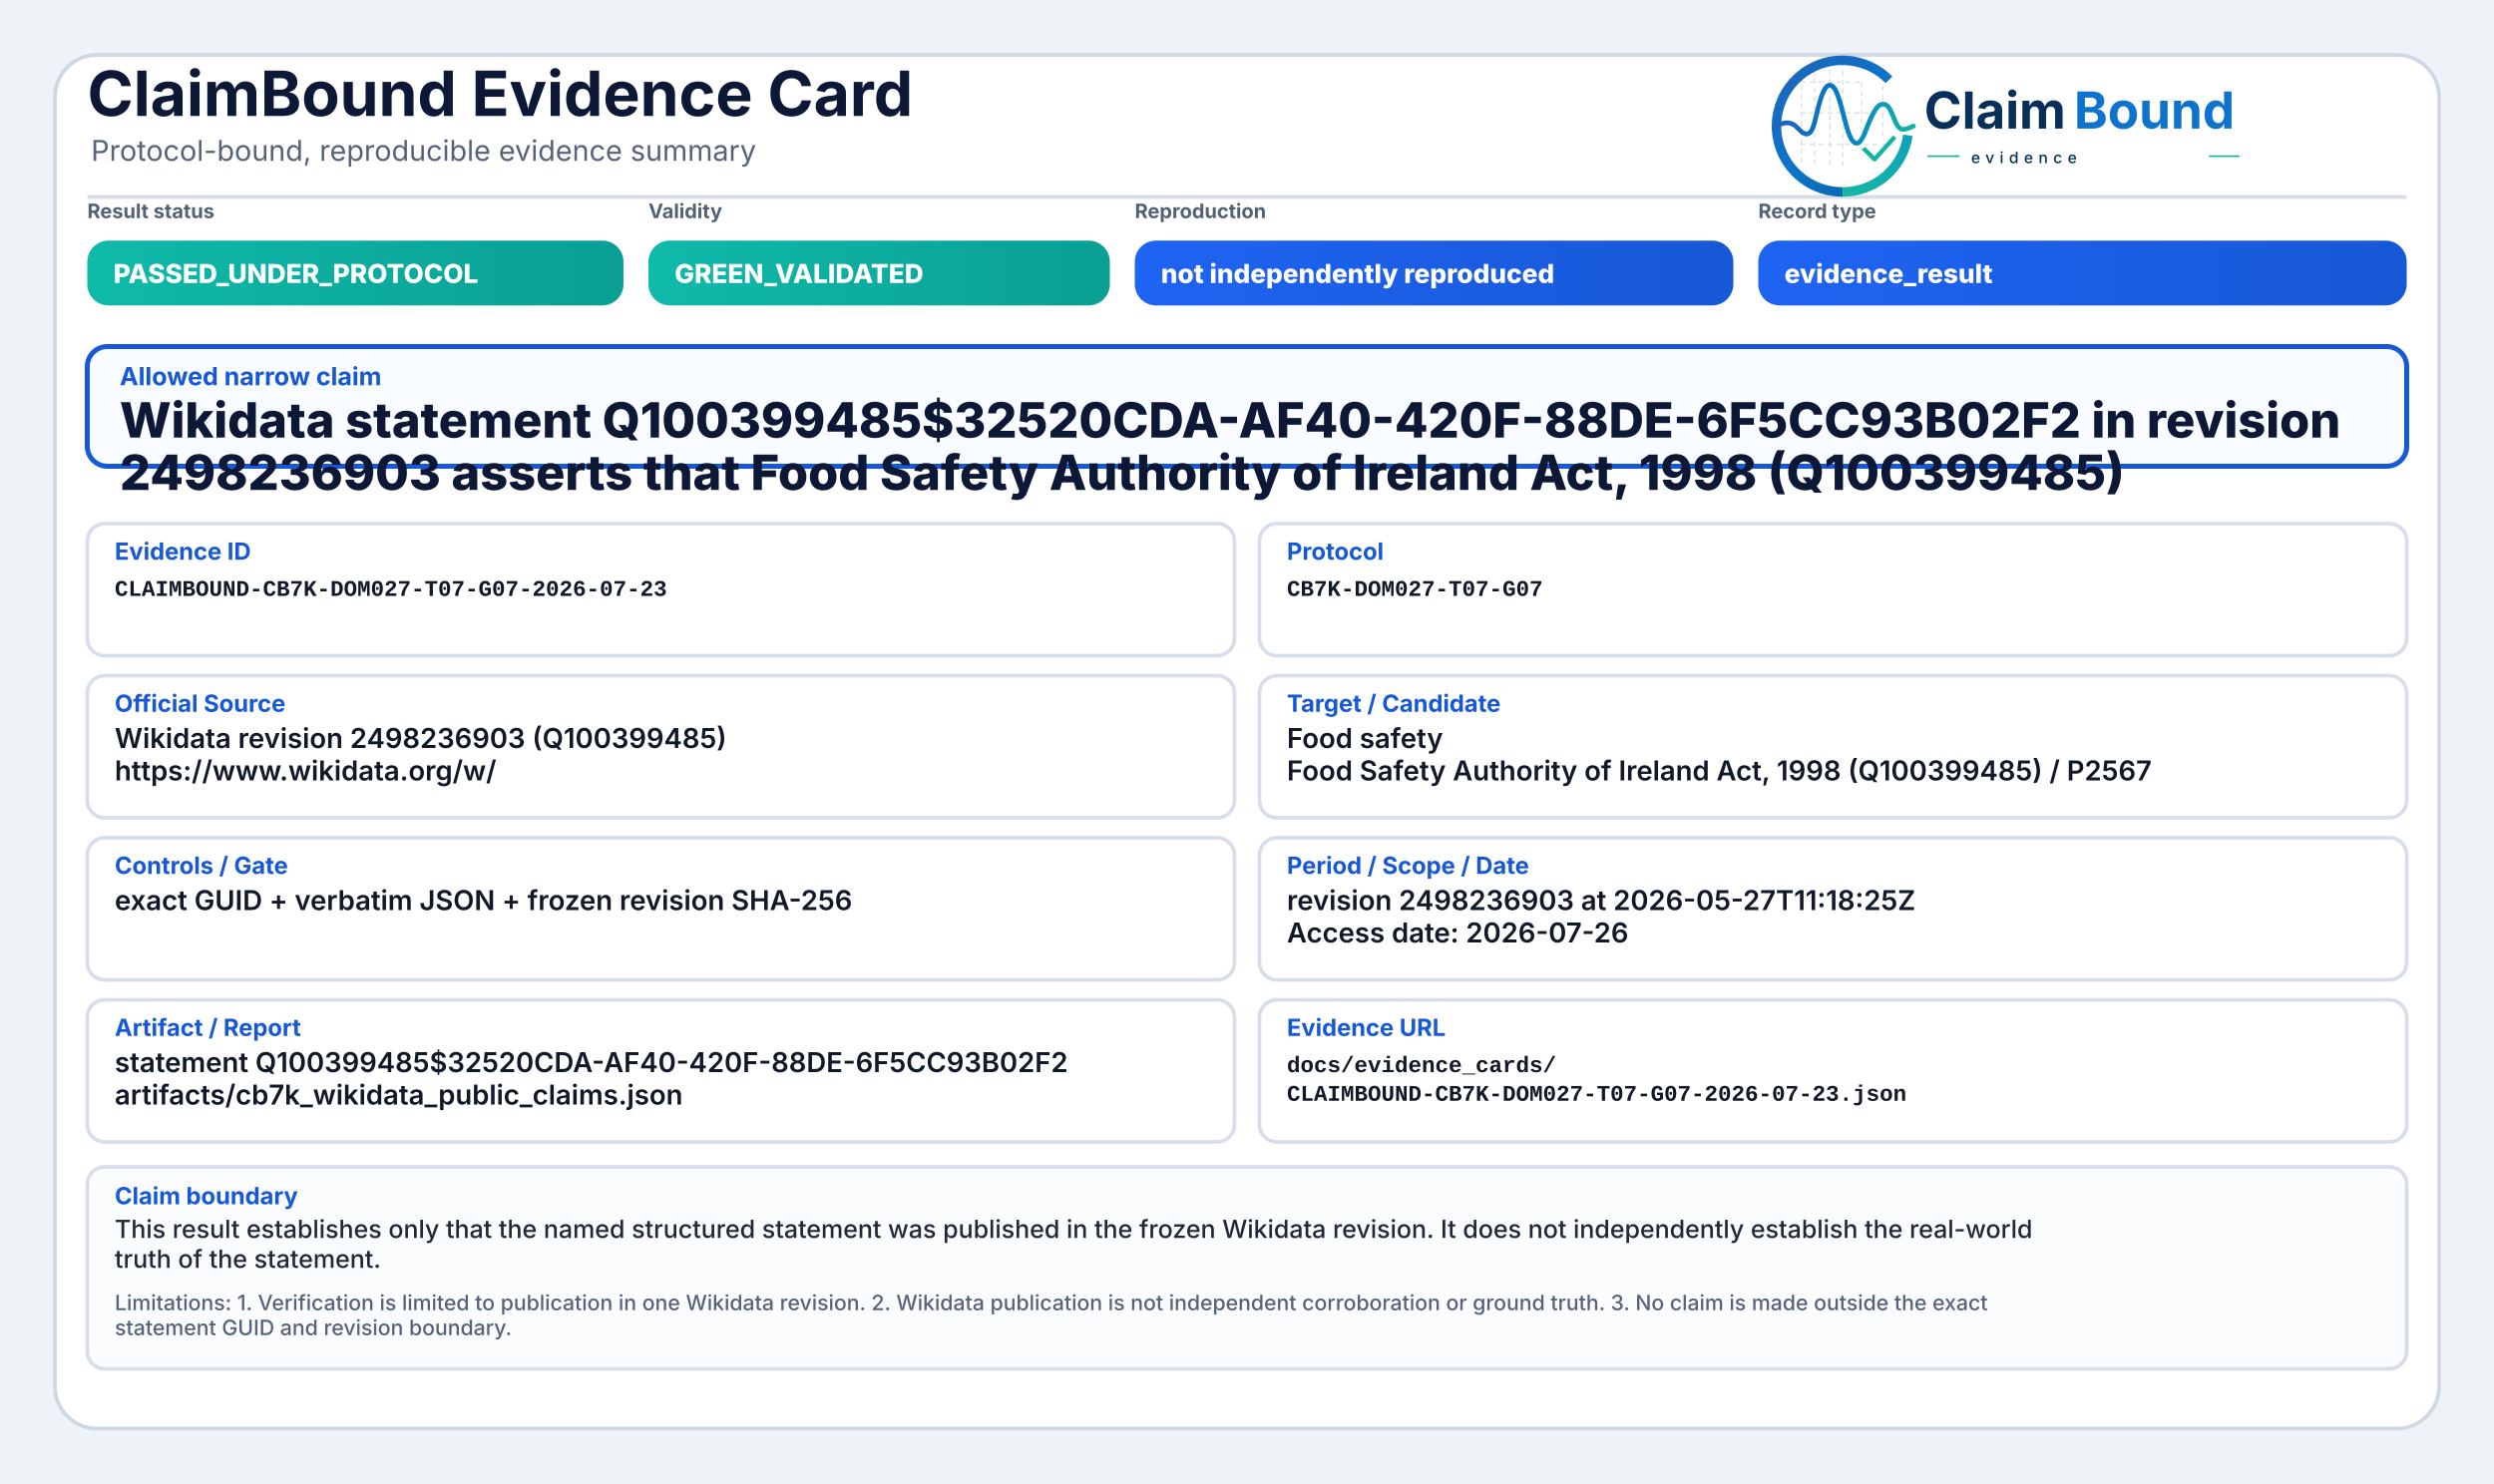
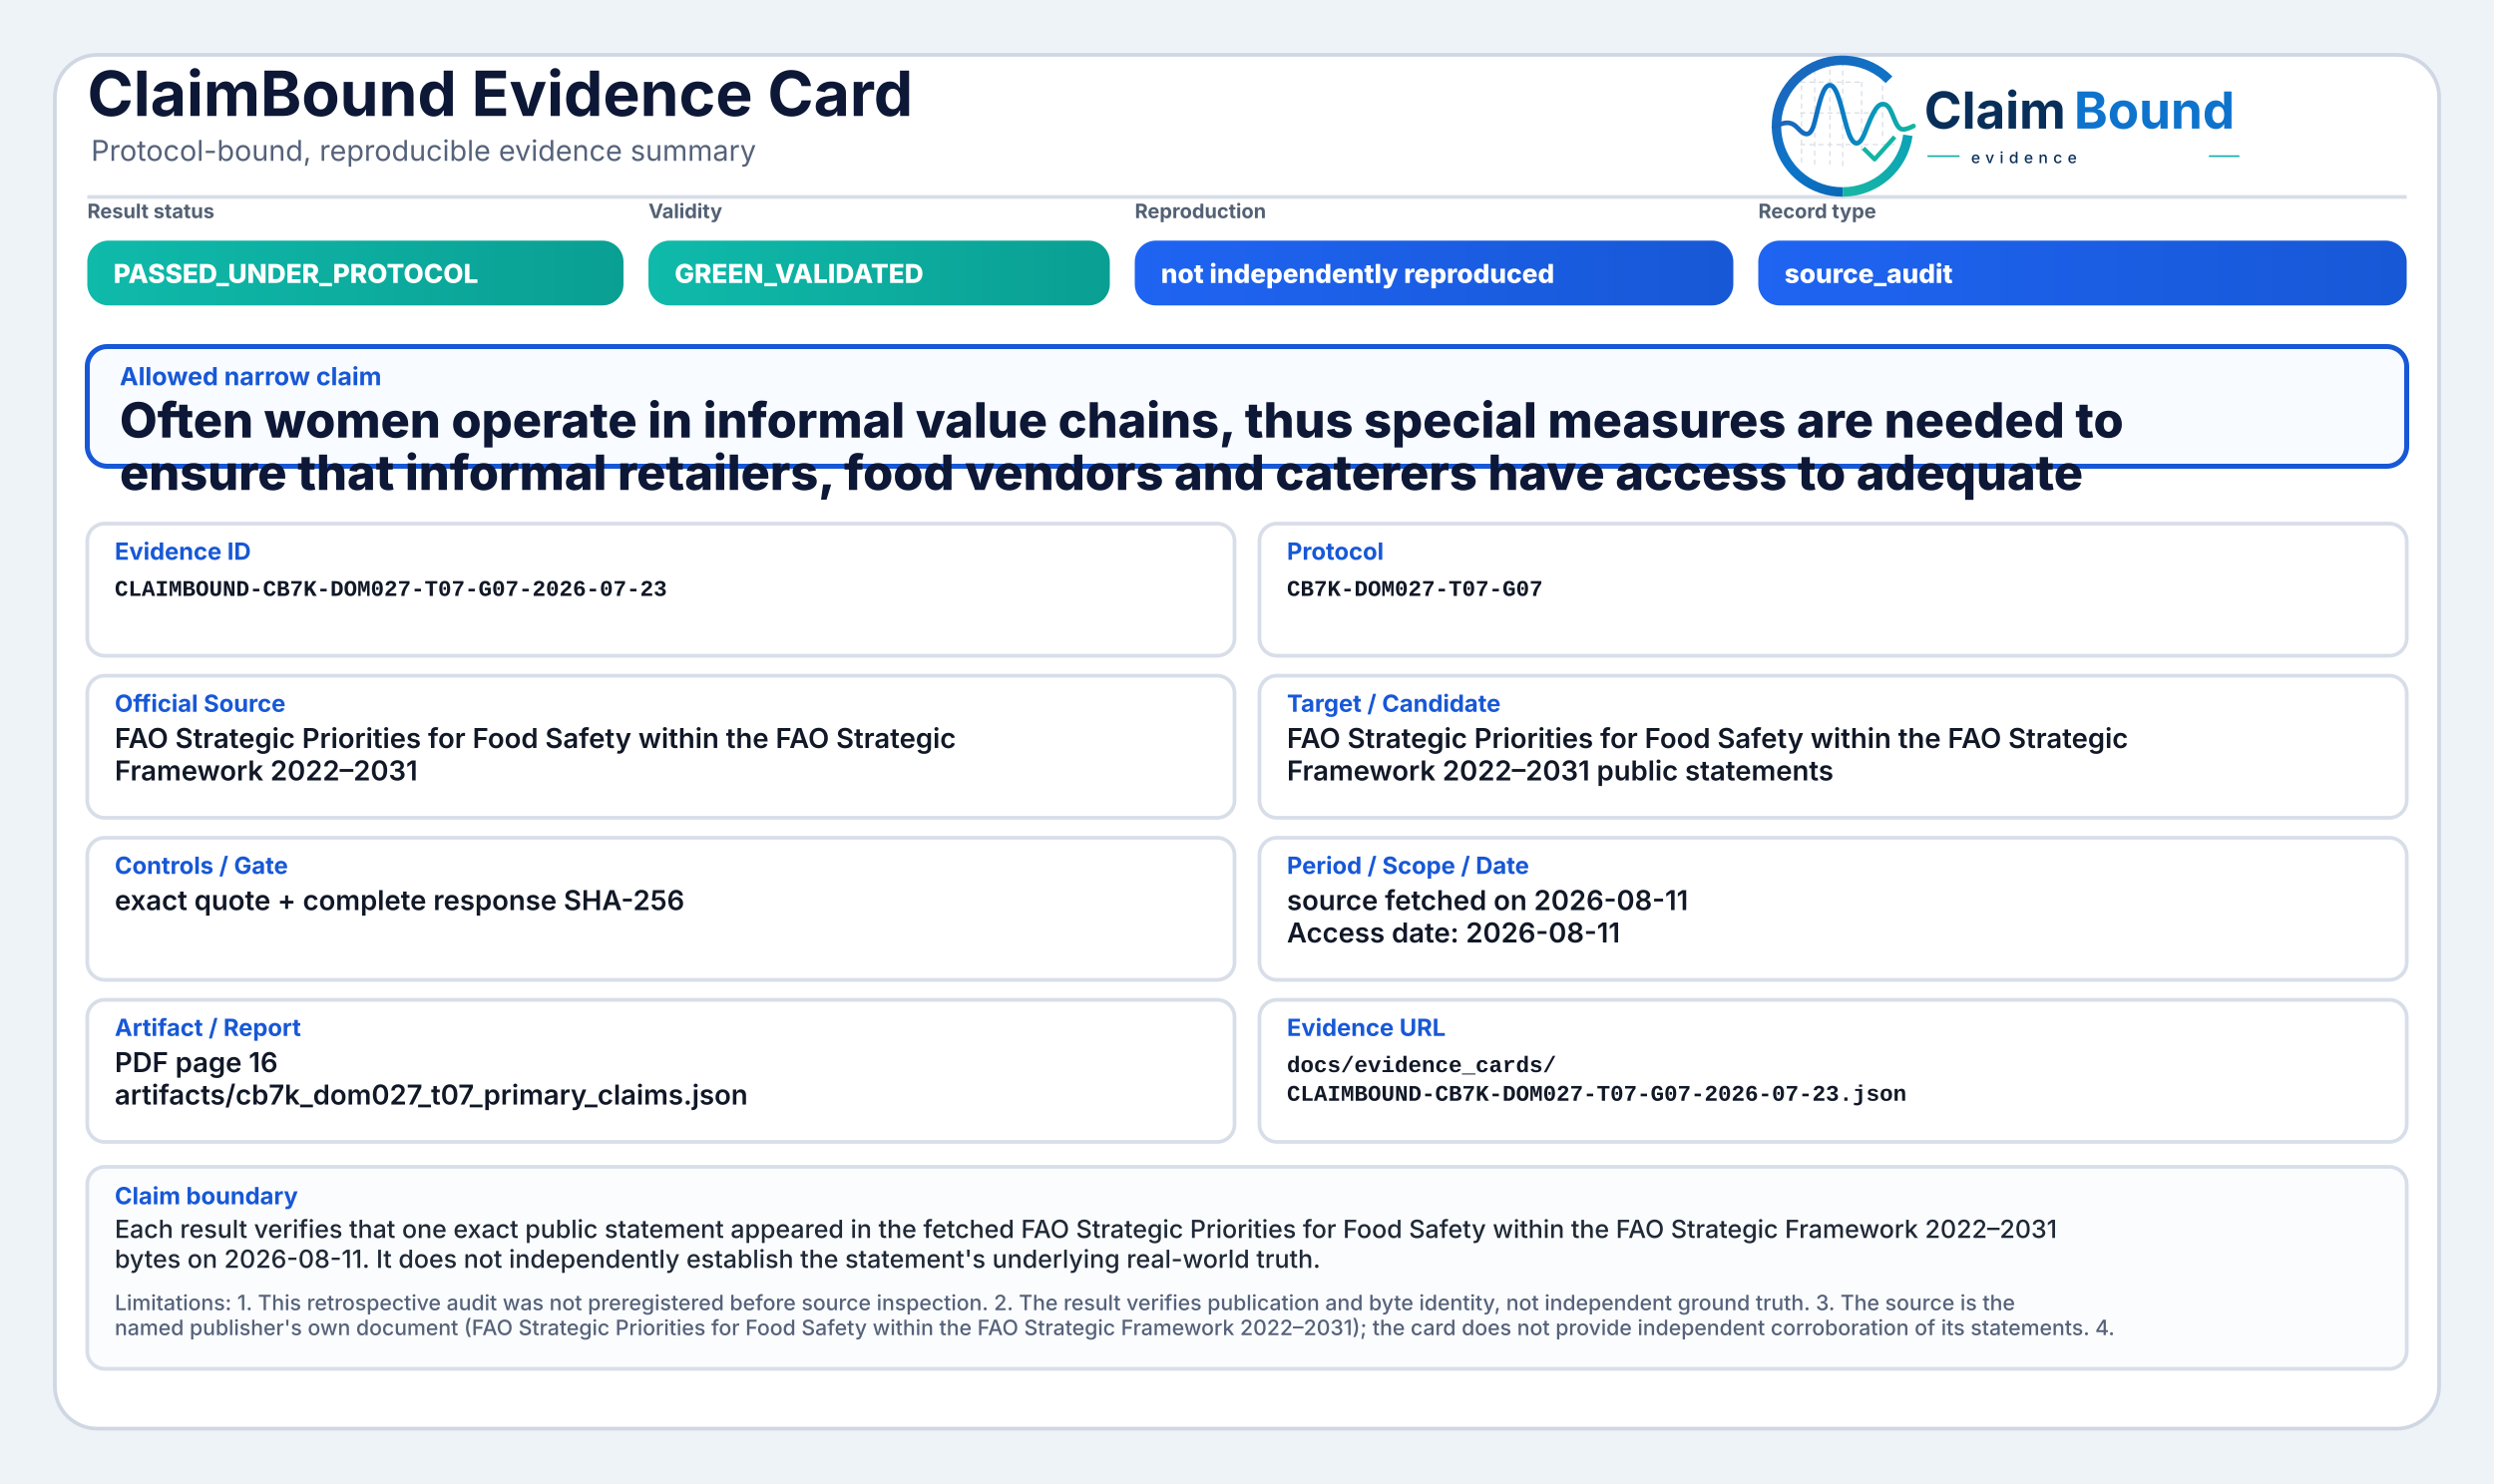
<svg xmlns="http://www.w3.org/2000/svg" width="2000" height="1190" viewBox="0 0 2000 1190" role="img" aria-label="ClaimBound Evidence Card">
  <defs>
    <linearGradient id="greenGrad" x1="0" y1="0" x2="1" y2="0">
      <stop offset="0%" stop-color="#0fbaaa" />
      <stop offset="100%" stop-color="#0a9f93" />
    </linearGradient>
    <linearGradient id="yellowGrad" x1="0" y1="0" x2="1" y2="0">
      <stop offset="0%" stop-color="#fbbf24" />
      <stop offset="100%" stop-color="#d97706" />
    </linearGradient>
    <linearGradient id="amberGrad" x1="0" y1="0" x2="1" y2="0">
      <stop offset="0%" stop-color="#f97316" />
      <stop offset="100%" stop-color="#c2410c" />
    </linearGradient>
    <linearGradient id="redGrad" x1="0" y1="0" x2="1" y2="0">
      <stop offset="0%" stop-color="#ef4444" />
      <stop offset="100%" stop-color="#b91c1c" />
    </linearGradient>
    <linearGradient id="grayGrad" x1="0" y1="0" x2="1" y2="0">
      <stop offset="0%" stop-color="#64748b" />
      <stop offset="100%" stop-color="#475569" />
    </linearGradient>
    <linearGradient id="blueGrad" x1="0" y1="0" x2="1" y2="0">
      <stop offset="0%" stop-color="#1f64f2" />
      <stop offset="100%" stop-color="#1758d6" />
    </linearGradient>
    <linearGradient id="logoRingBlue" x1="73" y1="453" x2="348" y2="793" gradientUnits="userSpaceOnUse">
      <stop offset="0" stop-color="#1E64BA" />
      <stop offset="0.55" stop-color="#0C75C8" />
      <stop offset="1" stop-color="#0A5FAB" />
    </linearGradient>
    <linearGradient id="logoRingTeal" x1="221" y1="792" x2="403" y2="594" gradientUnits="userSpaceOnUse">
      <stop offset="0" stop-color="#18B7A3" />
      <stop offset="1" stop-color="#089EBC" />
    </linearGradient>
    <linearGradient id="logoSignalGradient" x1="61" y1="628" x2="404" y2="628" gradientUnits="userSpaceOnUse">
      <stop offset="0" stop-color="#1E64BA" />
      <stop offset="0.43" stop-color="#0877C4" />
      <stop offset="0.72" stop-color="#0A97BB" />
      <stop offset="1" stop-color="#14B69E" />
    </linearGradient>
  </defs>
  <rect x="0" y="0" width="2000" height="1190" fill="#eef3f8" />
  <rect x="44" y="44" width="1912" height="1102" rx="34" fill="#ffffff" stroke="#cfd7e3" stroke-width="3" />
  <path d="M70 158 H1930" stroke="#d7dde7" stroke-width="3" />
  <text x="70" y="93" font-family="Inter, Segoe UI, Arial, sans-serif" font-size="50" font-weight="750" fill="#0d1736">ClaimBound Evidence Card</text>
  <text x="73" y="129" font-family="Inter, Segoe UI, Arial, sans-serif" font-size="23" font-weight="400" fill="#55627a">Protocol-bound, reproducible evidence summary</text>
  <g aria-label="ClaimBound evidence logo" transform="translate(1415,52) scale(0.33) translate(-40,-478)">
    <g stroke-linecap="butt" stroke-linejoin="round">
      <g stroke="#CBD3DC" stroke-width="3.2" stroke-linecap="round" stroke-dasharray="10 12" opacity="0.72">
        <path d="M130 507V714" />
        <path d="M162 490V719" />
        <path d="M199 491V719" />
        <path d="M230 471V726" />
        <path d="M276 521V690" />
        <path d="M327 508V650" />
        <path d="M128 520H277" />
        <path d="M128 595H327" />
        <path d="M128 672H355" />
      </g>
      <path d="M342.6 514.3A160 160 0 1 0 230 787" fill="none" stroke="url(#logoRingBlue)" stroke-width="23" />
      <path d="M230 787A160 160 0 0 0 388.4 649.3" fill="none" stroke="url(#logoRingTeal)" stroke-width="23" />
      <path d="M63 629.5C87 616.4 104.3 613.6 121.2 632.2C140.7 653.8 153.4 651.6 162.1 616.2C173.8 568.5 182.5 527.5 198.9 527.5C217.5 527.5 228.4 590.6 240.3 630.8C253.4 675.4 268.6 682.8 284.6 641.5C303.5 592.9 315.2 567.6 333.7 574.7C352.6 582 355.7 635.1 376.6 634.9C386.2 634.8 394 630.4 402 626.8" fill="none" stroke="url(#logoSignalGradient)" stroke-width="11.5" stroke-linecap="round" />
      <path d="M284 684.5L307.5 707.7L353 657" fill="none" stroke="#12B4A4" stroke-width="10.5" stroke-linecap="square" />
    </g>
    <text x="428" y="633" font-family="Inter, Segoe UI, Arial, sans-serif" font-size="124" font-weight="750" fill="#082F59" text-rendering="geometricPrecision">Claim</text>
    <text x="792" y="633" font-family="Inter, Segoe UI, Arial, sans-serif" font-size="124" font-weight="750" fill="#0E73CC" text-rendering="geometricPrecision">Bound</text>
    <line x1="436" y1="700" x2="514" y2="700" stroke="#11AFA9" stroke-width="4" />
    <text x="542" y="717" font-family="Inter, Segoe UI, Arial, sans-serif" font-size="38" font-weight="500" letter-spacing="13" fill="#082F59">evidence</text>
    <line x1="1120" y1="700" x2="1194" y2="700" stroke="#11AFA9" stroke-width="4" />
  </g>
  <text x="70" y="175" font-family="Inter, Segoe UI, Arial, sans-serif" font-size="16" font-weight="650" fill="#536174">Result status</text>
  <rect x="70" y="193" width="430" height="52" rx="17" fill="url(#greenGrad)" />
  <text x="91" y="227" font-family="Inter, Segoe UI, Arial, sans-serif" font-size="21" font-weight="800" fill="#ffffff">PASSED_UNDER_PROTOCOL</text>
  <text x="520" y="175" font-family="Inter, Segoe UI, Arial, sans-serif" font-size="16" font-weight="650" fill="#536174">Validity</text>
  <rect x="520" y="193" width="370" height="52" rx="17" fill="url(#greenGrad)" />
  <text x="541" y="227" font-family="Inter, Segoe UI, Arial, sans-serif" font-size="21" font-weight="800" fill="#ffffff">GREEN_VALIDATED</text>
  <text x="910" y="175" font-family="Inter, Segoe UI, Arial, sans-serif" font-size="16" font-weight="650" fill="#536174">Reproduction</text>
  <rect x="910" y="193" width="480" height="52" rx="17" fill="url(#blueGrad)" />
  <text x="931" y="227" font-family="Inter, Segoe UI, Arial, sans-serif" font-size="21" font-weight="800" fill="#ffffff">not independently reproduced</text>
  <text x="1410" y="175" font-family="Inter, Segoe UI, Arial, sans-serif" font-size="16" font-weight="650" fill="#536174">Record type</text>
  <rect x="1410" y="193" width="520" height="52" rx="17" fill="url(#blueGrad)" />
-   <text x="1431" y="227" font-family="Inter, Segoe UI, Arial, sans-serif" font-size="21" font-weight="800" fill="#ffffff">evidence_result</text>
+   <text x="1431" y="227" font-family="Inter, Segoe UI, Arial, sans-serif" font-size="21" font-weight="800" fill="#ffffff">source_audit</text>
  <rect x="70" y="278" width="1860" height="96" rx="16" fill="#f8fbff" stroke="#1758d6" stroke-width="4" />
  <text x="96" y="309" font-family="Inter, Segoe UI, Arial, sans-serif" font-size="20" font-weight="750" fill="#1758d6">Allowed narrow claim</text>
-   <text x="96" y="351" font-family="Inter, Segoe UI, Arial, sans-serif" font-size="39" font-weight="800" fill="#0d1736">Wikidata statement Q100399485$32520CDA-AF40-420F-88DE-6F5CC93B02F2 in revision</text>
-   <text x="96" y="393" font-family="Inter, Segoe UI, Arial, sans-serif" font-size="39" font-weight="800" fill="#0d1736">2498236903 asserts that Food Safety Authority of Ireland Act, 1998 (Q100399485)</text>
+   <text x="96" y="351" font-family="Inter, Segoe UI, Arial, sans-serif" font-size="39" font-weight="800" fill="#0d1736">Often women operate in informal value chains, thus special measures are needed to</text>
+   <text x="96" y="393" font-family="Inter, Segoe UI, Arial, sans-serif" font-size="39" font-weight="800" fill="#0d1736">ensure that informal retailers, food vendors and caterers have access to adequate</text>
  <rect x="70" y="420" width="920" height="106" rx="14" fill="#ffffff" stroke="#d8dee9" stroke-width="3" />
  <text x="92" y="449" font-family="Inter, Segoe UI, Arial, sans-serif" font-size="19" font-weight="750" fill="#1758d6">Evidence ID</text>
  <text x="92" y="478" font-family="SFMono-Regular, Consolas, Liberation Mono, monospace" font-size="18" font-weight="600" fill="#111827">CLAIMBOUND-CB7K-DOM027-T07-G07-2026-07-23</text>
  <rect x="1010" y="420" width="920" height="106" rx="14" fill="#ffffff" stroke="#d8dee9" stroke-width="3" />
  <text x="1032" y="449" font-family="Inter, Segoe UI, Arial, sans-serif" font-size="19" font-weight="750" fill="#1758d6">Protocol</text>
  <text x="1032" y="478" font-family="SFMono-Regular, Consolas, Liberation Mono, monospace" font-size="18" font-weight="600" fill="#111827">CB7K-DOM027-T07-G07</text>
  <rect x="70" y="542" width="920" height="114" rx="14" fill="#ffffff" stroke="#d8dee9" stroke-width="3" />
  <text x="92" y="571" font-family="Inter, Segoe UI, Arial, sans-serif" font-size="19" font-weight="750" fill="#1758d6">Official Source</text>
-   <text x="92" y="600" font-family="Inter, Segoe UI, Arial, sans-serif" font-size="22" font-weight="600" fill="#111827">Wikidata revision 2498236903 (Q100399485)</text>
-   <text x="92" y="626" font-family="Inter, Segoe UI, Arial, sans-serif" font-size="22" font-weight="600" fill="#111827">https://www.wikidata.org/w/</text>
+   <text x="92" y="600" font-family="Inter, Segoe UI, Arial, sans-serif" font-size="22" font-weight="600" fill="#111827">FAO Strategic Priorities for Food Safety within the FAO Strategic</text>
+   <text x="92" y="626" font-family="Inter, Segoe UI, Arial, sans-serif" font-size="22" font-weight="600" fill="#111827">Framework 2022–2031</text>
  <rect x="1010" y="542" width="920" height="114" rx="14" fill="#ffffff" stroke="#d8dee9" stroke-width="3" />
  <text x="1032" y="571" font-family="Inter, Segoe UI, Arial, sans-serif" font-size="19" font-weight="750" fill="#1758d6">Target / Candidate</text>
-   <text x="1032" y="600" font-family="Inter, Segoe UI, Arial, sans-serif" font-size="22" font-weight="600" fill="#111827">Food safety</text>
-   <text x="1032" y="626" font-family="Inter, Segoe UI, Arial, sans-serif" font-size="22" font-weight="600" fill="#111827">Food Safety Authority of Ireland Act, 1998 (Q100399485) / P2567</text>
+   <text x="1032" y="600" font-family="Inter, Segoe UI, Arial, sans-serif" font-size="22" font-weight="600" fill="#111827">FAO Strategic Priorities for Food Safety within the FAO Strategic</text>
+   <text x="1032" y="626" font-family="Inter, Segoe UI, Arial, sans-serif" font-size="22" font-weight="600" fill="#111827">Framework 2022–2031 public statements</text>
  <rect x="70" y="672" width="920" height="114" rx="14" fill="#ffffff" stroke="#d8dee9" stroke-width="3" />
  <text x="92" y="701" font-family="Inter, Segoe UI, Arial, sans-serif" font-size="19" font-weight="750" fill="#1758d6">Controls / Gate</text>
-   <text x="92" y="730" font-family="Inter, Segoe UI, Arial, sans-serif" font-size="22" font-weight="600" fill="#111827">exact GUID + verbatim JSON + frozen revision SHA-256</text>
+   <text x="92" y="730" font-family="Inter, Segoe UI, Arial, sans-serif" font-size="22" font-weight="600" fill="#111827">exact quote + complete response SHA-256</text>
  <rect x="1010" y="672" width="920" height="114" rx="14" fill="#ffffff" stroke="#d8dee9" stroke-width="3" />
  <text x="1032" y="701" font-family="Inter, Segoe UI, Arial, sans-serif" font-size="19" font-weight="750" fill="#1758d6">Period / Scope / Date</text>
-   <text x="1032" y="730" font-family="Inter, Segoe UI, Arial, sans-serif" font-size="22" font-weight="600" fill="#111827">revision 2498236903 at 2026-05-27T11:18:25Z</text>
-   <text x="1032" y="756" font-family="Inter, Segoe UI, Arial, sans-serif" font-size="22" font-weight="600" fill="#111827">Access date: 2026-07-26</text>
+   <text x="1032" y="730" font-family="Inter, Segoe UI, Arial, sans-serif" font-size="22" font-weight="600" fill="#111827">source fetched on 2026-08-11</text>
+   <text x="1032" y="756" font-family="Inter, Segoe UI, Arial, sans-serif" font-size="22" font-weight="600" fill="#111827">Access date: 2026-08-11</text>
  <rect x="70" y="802" width="920" height="114" rx="14" fill="#ffffff" stroke="#d8dee9" stroke-width="3" />
  <text x="92" y="831" font-family="Inter, Segoe UI, Arial, sans-serif" font-size="19" font-weight="750" fill="#1758d6">Artifact / Report</text>
-   <text x="92" y="860" font-family="Inter, Segoe UI, Arial, sans-serif" font-size="22" font-weight="600" fill="#111827">statement Q100399485$32520CDA-AF40-420F-88DE-6F5CC93B02F2</text>
-   <text x="92" y="886" font-family="Inter, Segoe UI, Arial, sans-serif" font-size="22" font-weight="600" fill="#111827">artifacts/cb7k_wikidata_public_claims.json</text>
+   <text x="92" y="860" font-family="Inter, Segoe UI, Arial, sans-serif" font-size="22" font-weight="600" fill="#111827">PDF page 16</text>
+   <text x="92" y="886" font-family="Inter, Segoe UI, Arial, sans-serif" font-size="22" font-weight="600" fill="#111827">artifacts/cb7k_dom027_t07_primary_claims.json</text>
  <rect x="1010" y="802" width="920" height="114" rx="14" fill="#ffffff" stroke="#d8dee9" stroke-width="3" />
  <text x="1032" y="831" font-family="Inter, Segoe UI, Arial, sans-serif" font-size="19" font-weight="750" fill="#1758d6">Evidence URL</text>
  <text x="1032" y="860" font-family="SFMono-Regular, Consolas, Liberation Mono, monospace" font-size="18" font-weight="600" fill="#111827">docs/evidence_cards/</text>
  <text x="1032" y="883" font-family="SFMono-Regular, Consolas, Liberation Mono, monospace" font-size="18" font-weight="600" fill="#111827">CLAIMBOUND-CB7K-DOM027-T07-G07-2026-07-23.json</text>
  <rect x="70" y="936" width="1860" height="162" rx="14" fill="#fbfcfe" stroke="#d8dee9" stroke-width="3" />
  <text x="92" y="966" font-family="Inter, Segoe UI, Arial, sans-serif" font-size="19" font-weight="750" fill="#1758d6">Claim boundary</text>
-   <text x="92" y="993" font-family="Inter, Segoe UI, Arial, sans-serif" font-size="20" font-weight="500" fill="#1f2937">This result establishes only that the named structured statement was published in the frozen Wikidata revision. It does not independently establish the real-world</text>
-   <text x="92" y="1017" font-family="Inter, Segoe UI, Arial, sans-serif" font-size="20" font-weight="500" fill="#1f2937">truth of the statement.</text>
-   <text x="92" y="1051" font-family="Inter, Segoe UI, Arial, sans-serif" font-size="17" font-weight="500" fill="#55627a">Limitations: 1. Verification is limited to publication in one Wikidata revision. 2. Wikidata publication is not independent corroboration or ground truth. 3. No claim is made outside the exact</text>
-   <text x="92" y="1071" font-family="Inter, Segoe UI, Arial, sans-serif" font-size="17" font-weight="500" fill="#55627a">statement GUID and revision boundary.</text>
+   <text x="92" y="993" font-family="Inter, Segoe UI, Arial, sans-serif" font-size="20" font-weight="500" fill="#1f2937">Each result verifies that one exact public statement appeared in the fetched FAO Strategic Priorities for Food Safety within the FAO Strategic Framework 2022–2031</text>
+   <text x="92" y="1017" font-family="Inter, Segoe UI, Arial, sans-serif" font-size="20" font-weight="500" fill="#1f2937">bytes on 2026-08-11. It does not independently establish the statement's underlying real-world truth.</text>
+   <text x="92" y="1051" font-family="Inter, Segoe UI, Arial, sans-serif" font-size="17" font-weight="500" fill="#55627a">Limitations: 1. This retrospective audit was not preregistered before source inspection. 2. The result verifies publication and byte identity, not independent ground truth. 3. The source is the</text>
+   <text x="92" y="1071" font-family="Inter, Segoe UI, Arial, sans-serif" font-size="17" font-weight="500" fill="#55627a">named publisher's own document (FAO Strategic Priorities for Food Safety within the FAO Strategic Framework 2022–2031); the card does not provide independent corroboration of its statements. 4.</text>
</svg>
